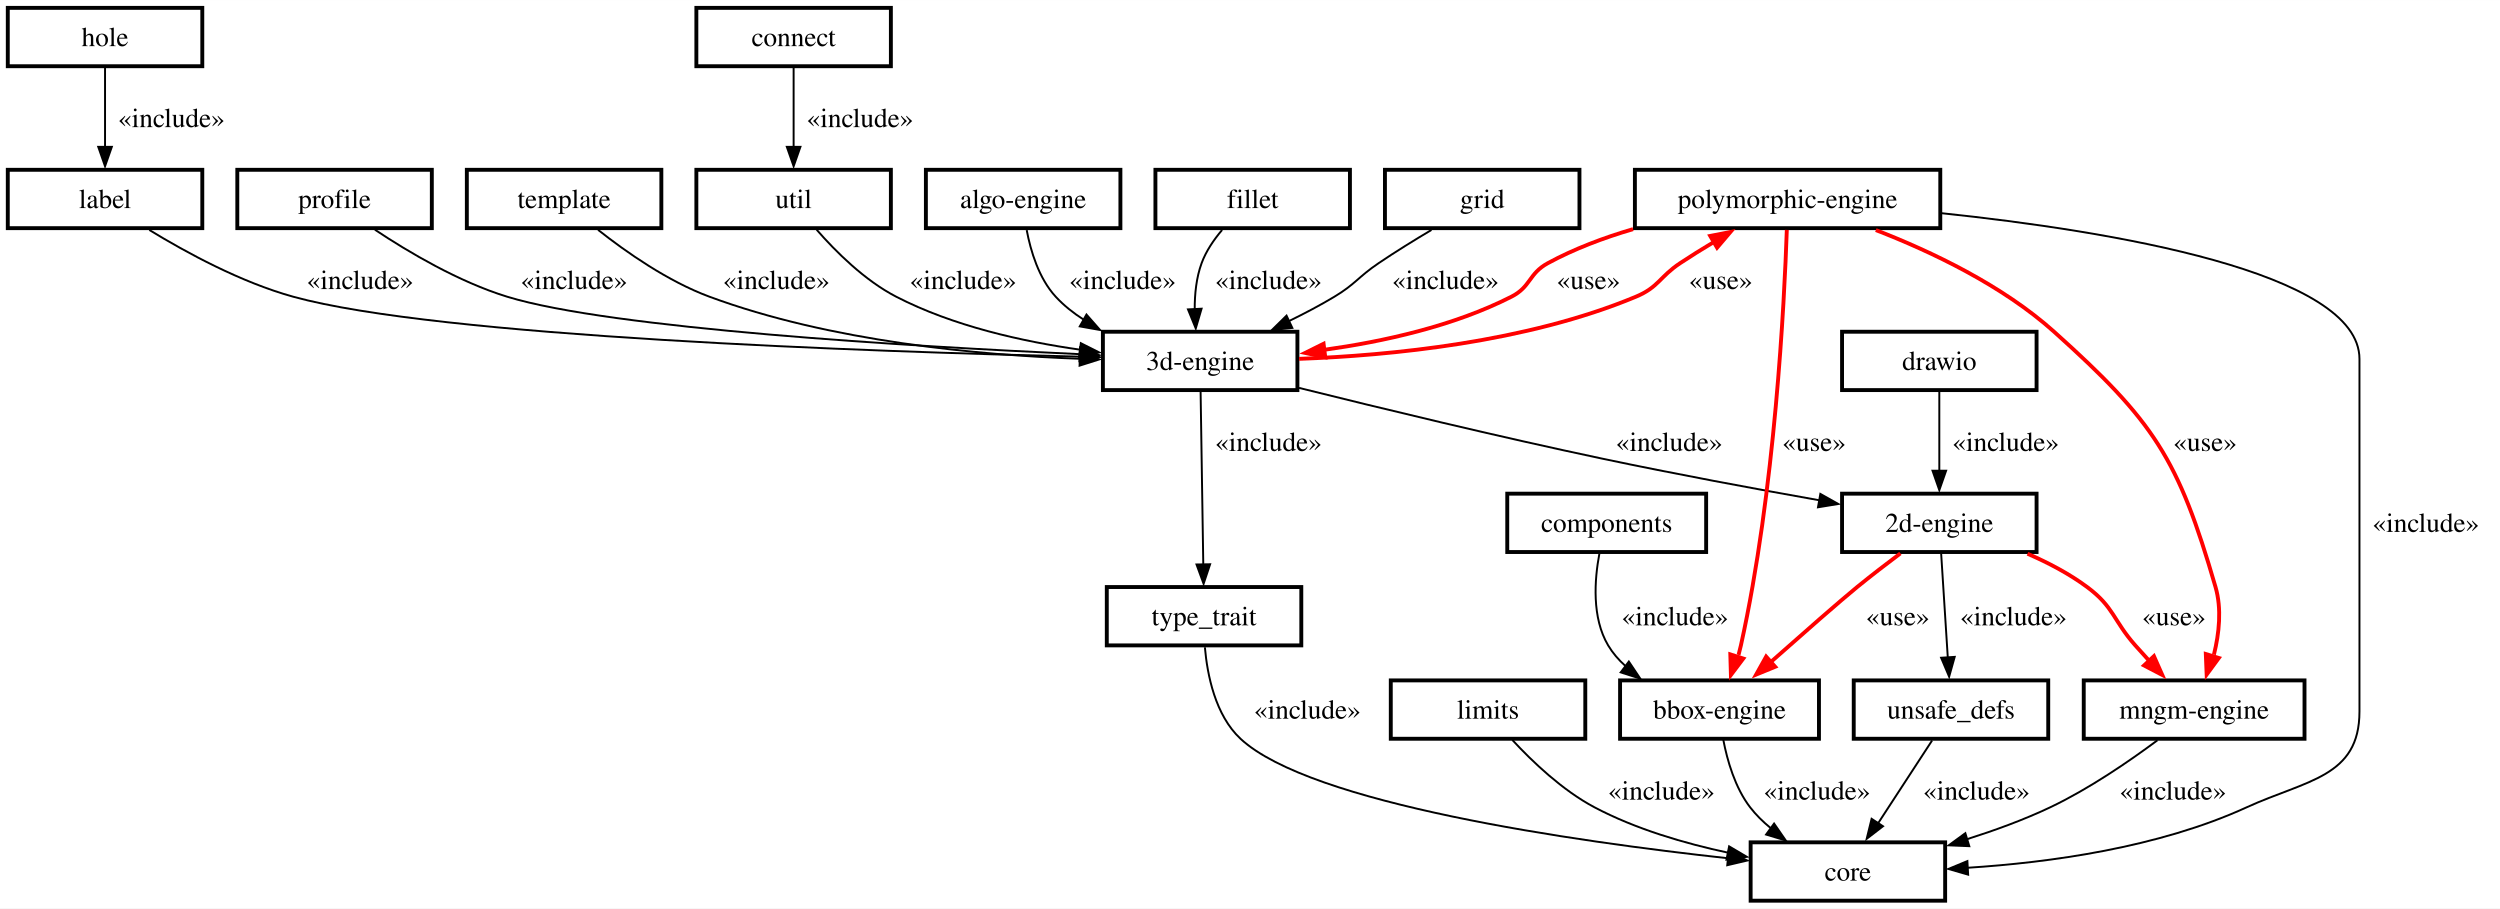
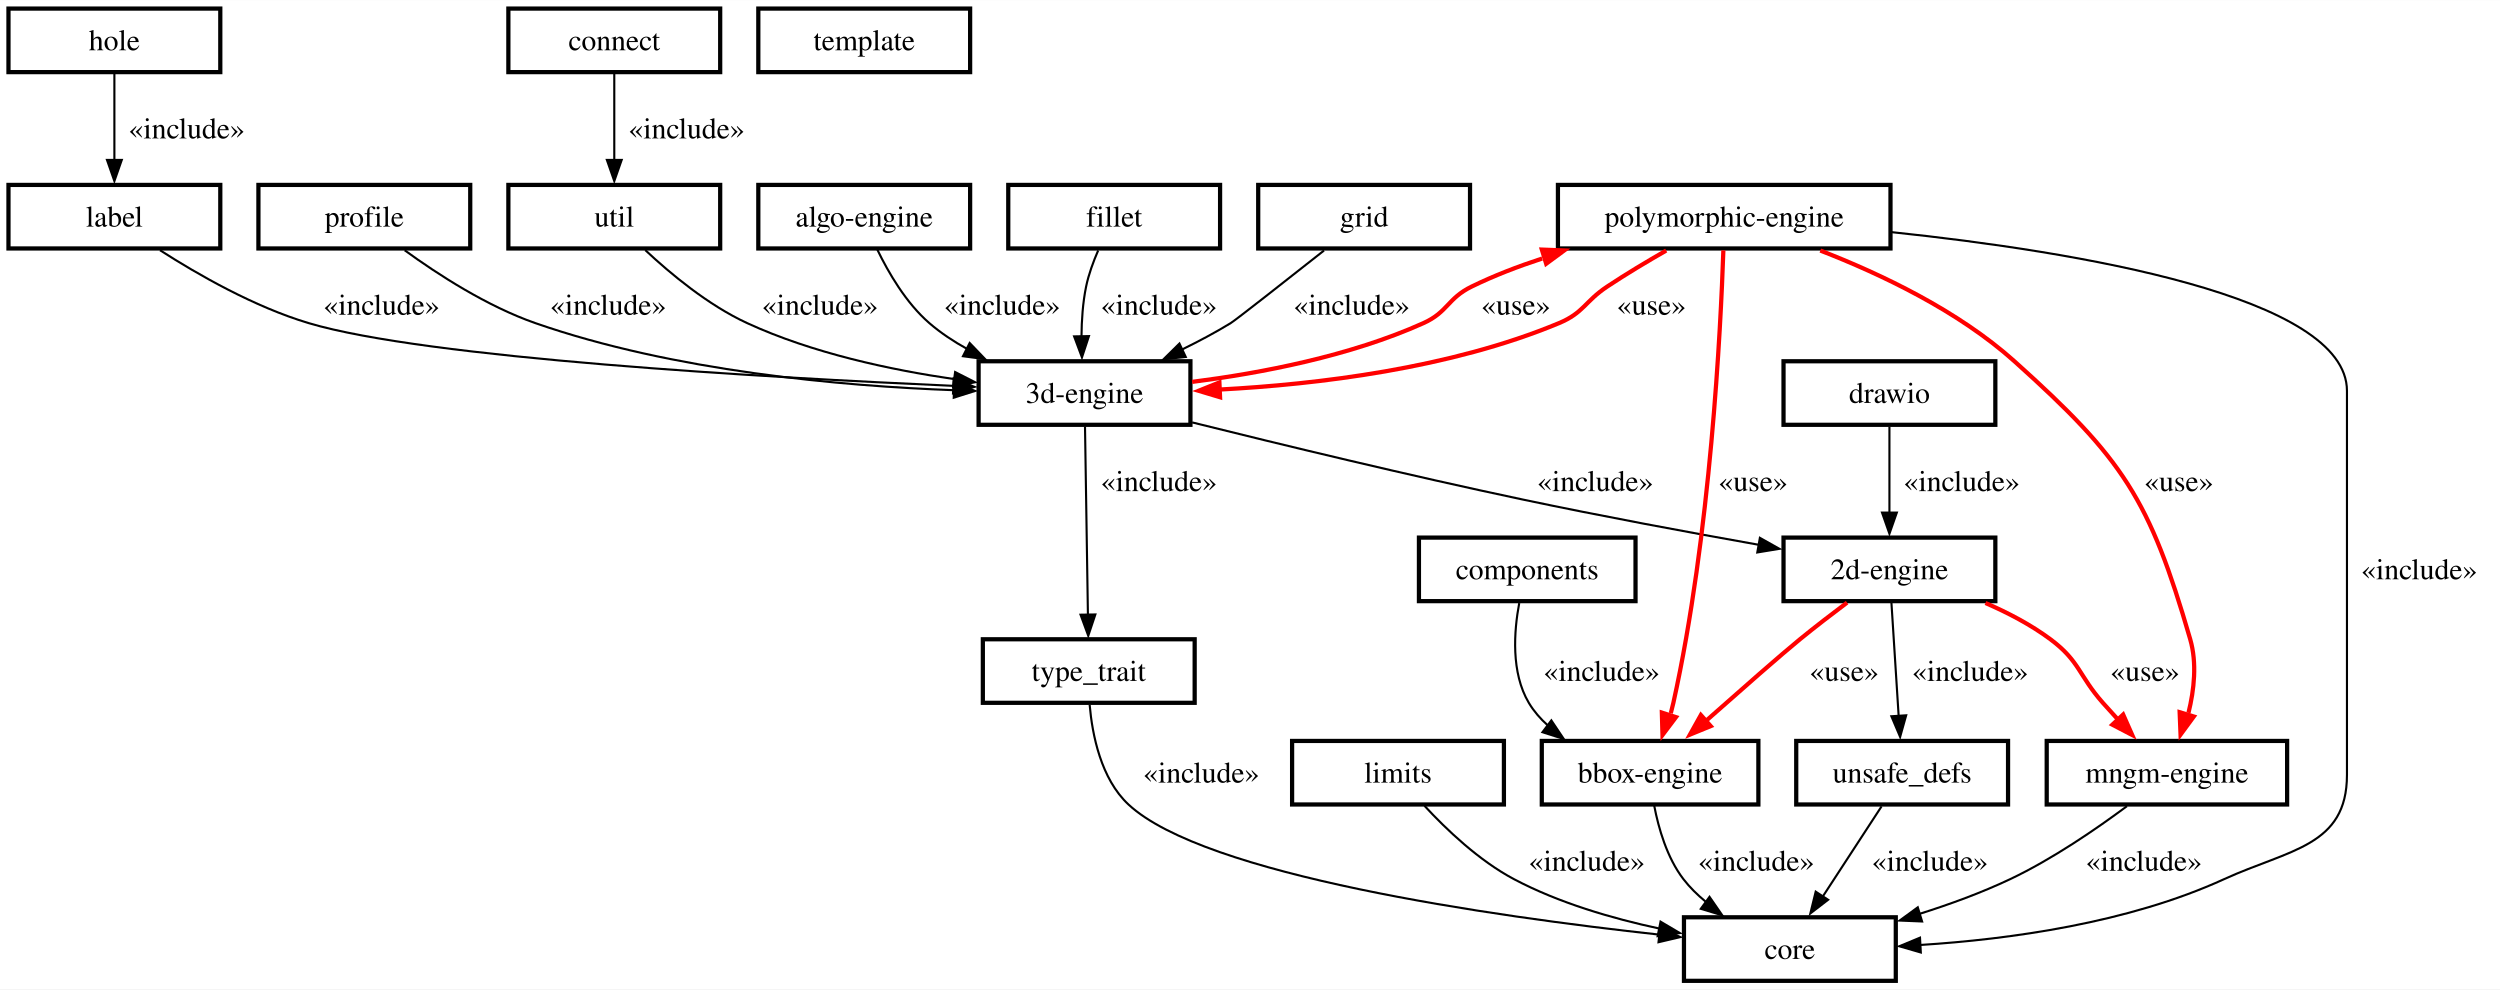
- <svg xmlns="http://www.w3.org/2000/svg" width="1285pt" height="467pt" viewBox="0.00 0.00 1285.25 467.00">
+ <svg xmlns="http://www.w3.org/2000/svg" width="1180pt" height="467pt" viewBox="0.00 0.00 1180.25 467.00">
  <g id="graph0" class="graph" transform="scale(1 1) rotate(0) translate(4 463)">
-     <polygon fill="white" stroke="none" points="-4,4 -4,-463 1281.25,-463 1281.25,4 -4,4" />
+     <polygon fill="white" stroke="none" points="-4,4 -4,-463 1176.25,-463 1176.25,4 -4,4" />
    <g id="node1" class="node">
-       <polygon fill="white" stroke="black" stroke-width="2" points="1043,-209.25 943,-209.25 943,-179.25 1043,-179.25 1043,-209.25" />
-       <text text-anchor="middle" x="993" y="-189.58" font-family="Times,serif" font-size="14.00">2d-engine</text>
+       <polygon fill="white" stroke="black" stroke-width="2" points="938,-209.25 838,-209.25 838,-179.25 938,-179.25 938,-209.25" />
+       <text text-anchor="middle" x="888" y="-189.58" font-family="Times,serif" font-size="14.00">2d-engine</text>
    </g>
    <g id="node4" class="node">
-       <polygon fill="white" stroke="black" stroke-width="2" points="931.13,-113.25 828.88,-113.25 828.88,-83.25 931.13,-83.25 931.13,-113.25" />
-       <text text-anchor="middle" x="880" y="-93.58" font-family="Times,serif" font-size="14.00">bbox-engine</text>
+       <polygon fill="white" stroke="black" stroke-width="2" points="826.13,-113.25 723.88,-113.25 723.88,-83.25 826.13,-83.25 826.13,-113.25" />
+       <text text-anchor="middle" x="775" y="-93.58" font-family="Times,serif" font-size="14.00">bbox-engine</text>
+     </g>
+     <g id="edge21" class="edge">
+       <path fill="none" stroke="red" stroke-width="2" d="M868,-178.56C860.89,-173.22 852.88,-167.06 845.75,-161.25 837.15,-154.24 817.77,-137.22 801.46,-122.78" />
+       <polygon fill="red" stroke="red" stroke-width="2" points="803.63,-120.26 793.82,-116.24 798.98,-125.49 803.63,-120.26" />
+       <text text-anchor="middle" x="866.63" y="-141.58" font-family="Times,serif" font-size="14.00">«use»</text>
+     </g>
+     <g id="node14" class="node">
+       <polygon fill="white" stroke="black" stroke-width="2" points="1075.75,-113.25 962.25,-113.25 962.25,-83.25 1075.75,-83.25 1075.75,-113.25" />
+       <text text-anchor="middle" x="1019" y="-93.58" font-family="Times,serif" font-size="14.00">mngm-engine</text>
+     </g>
+     <g id="edge20" class="edge">
+       <path fill="none" stroke="red" stroke-width="2" d="M933.34,-178.37C943.94,-173.78 954.81,-168.09 964,-161.25 977.87,-150.93 977.31,-144.2 988.75,-131.25 991.04,-128.65 993.47,-125.97 995.92,-123.32" />
+       <polygon fill="red" stroke="red" stroke-width="2" points="998.34,-125.72 1002.63,-116.03 993.24,-120.93 998.34,-125.72" />
+       <text text-anchor="middle" x="1008.63" y="-141.58" font-family="Times,serif" font-size="14.00">«use»</text>
+     </g>
+     <g id="node19" class="node">
+       <polygon fill="white" stroke="black" stroke-width="2" points="944,-113.25 844,-113.25 844,-83.25 944,-83.25 944,-113.25" />
+       <text text-anchor="middle" x="894" y="-93.58" font-family="Times,serif" font-size="14.00">unsafe_defs</text>
+     </g>
+     <g id="edge1" class="edge">
+       <path fill="none" stroke="black" d="M888.94,-178.56C889.86,-164.16 891.28,-141.91 892.38,-124.64" />
+       <polygon fill="black" stroke="black" points="895.91,-125.35 893.05,-115.14 888.92,-124.9 895.91,-125.35" />
+       <text text-anchor="middle" x="926.13" y="-141.58" font-family="Times,serif" font-size="14.00">«include»</text>
+     </g>
+     <g id="node2" class="node">
+       <polygon fill="white" stroke="black" stroke-width="2" points="558,-292.5 458,-292.5 458,-262.5 558,-262.5 558,-292.5" />
+       <text text-anchor="middle" x="508" y="-272.83" font-family="Times,serif" font-size="14.00">3d-engine</text>
+     </g>
+     <g id="edge2" class="edge">
+       <path fill="none" stroke="black" d="M558.82,-263.63C600.57,-253.24 661.32,-238.54 714.75,-227.25 751.74,-219.43 793.41,-211.7 826.61,-205.8" />
+       <polygon fill="black" stroke="black" points="826.84,-209.14 836.07,-203.95 825.62,-202.24 826.84,-209.14" />
+       <text text-anchor="middle" x="749.13" y="-231.2" font-family="Times,serif" font-size="14.00">«include»</text>
+     </g>
+     <g id="node15" class="node">
+       <polygon fill="white" stroke="black" stroke-width="2" points="888.5,-375.75 731.5,-375.75 731.5,-345.75 888.5,-345.75 888.5,-375.75" />
+       <text text-anchor="middle" x="810" y="-356.08" font-family="Times,serif" font-size="14.00">polymorphic-engine</text>
    </g>
    <g id="edge22" class="edge">
-       <path fill="none" stroke="red" stroke-width="2" d="M973,-178.56C965.89,-173.22 957.88,-167.06 950.75,-161.25 942.15,-154.24 922.77,-137.22 906.46,-122.78" />
-       <polygon fill="red" stroke="red" stroke-width="2" points="908.63,-120.26 898.82,-116.24 903.98,-125.49 908.63,-120.26" />
-       <text text-anchor="middle" x="971.63" y="-141.58" font-family="Times,serif" font-size="14.00">«use»</text>
-     </g>
-     <g id="node14" class="node">
-       <polygon fill="white" stroke="black" stroke-width="2" points="1180.75,-113.25 1067.25,-113.25 1067.25,-83.25 1180.75,-83.25 1180.75,-113.25" />
-       <text text-anchor="middle" x="1124" y="-93.58" font-family="Times,serif" font-size="14.00">mngm-engine</text>
-     </g>
-     <g id="edge21" class="edge">
-       <path fill="none" stroke="red" stroke-width="2" d="M1038.34,-178.37C1048.94,-173.78 1059.81,-168.09 1069,-161.25 1082.87,-150.93 1082.31,-144.2 1093.75,-131.25 1096.04,-128.65 1098.47,-125.97 1100.92,-123.32" />
-       <polygon fill="red" stroke="red" stroke-width="2" points="1103.34,-125.72 1107.63,-116.03 1098.24,-120.93 1103.34,-125.72" />
-       <text text-anchor="middle" x="1113.63" y="-141.58" font-family="Times,serif" font-size="14.00">«use»</text>
-     </g>
-     <g id="node19" class="node">
-       <polygon fill="white" stroke="black" stroke-width="2" points="1049,-113.25 949,-113.25 949,-83.25 1049,-83.25 1049,-113.25" />
-       <text text-anchor="middle" x="999" y="-93.58" font-family="Times,serif" font-size="14.00">unsafe_defs</text>
-     </g>
-     <g id="edge1" class="edge">
-       <path fill="none" stroke="black" d="M993.94,-178.56C994.86,-164.16 996.28,-141.91 997.38,-124.64" />
-       <polygon fill="black" stroke="black" points="1000.91,-125.35 998.05,-115.14 993.92,-124.9 1000.91,-125.35" />
-       <text text-anchor="middle" x="1031.13" y="-141.58" font-family="Times,serif" font-size="14.00">«include»</text>
-     </g>
-     <g id="node2" class="node">
-       <polygon fill="white" stroke="black" stroke-width="2" points="663,-292.5 563,-292.5 563,-262.5 663,-262.5 663,-292.5" />
-       <text text-anchor="middle" x="613" y="-272.83" font-family="Times,serif" font-size="14.00">3d-engine</text>
-     </g>
-     <g id="edge2" class="edge">
-       <path fill="none" stroke="black" d="M663.82,-263.63C705.57,-253.24 766.32,-238.54 819.75,-227.25 856.74,-219.43 898.41,-211.7 931.61,-205.8" />
-       <polygon fill="black" stroke="black" points="931.84,-209.14 941.07,-203.95 930.62,-202.24 931.84,-209.14" />
-       <text text-anchor="middle" x="854.13" y="-231.2" font-family="Times,serif" font-size="14.00">«include»</text>
-     </g>
-     <g id="node15" class="node">
-       <polygon fill="white" stroke="black" stroke-width="2" points="993.5,-375.75 836.5,-375.75 836.5,-345.75 993.5,-345.75 993.5,-375.75" />
-       <text text-anchor="middle" x="915" y="-356.08" font-family="Times,serif" font-size="14.00">polymorphic-engine</text>
-     </g>
-     <g id="edge23" class="edge">
-       <path fill="none" stroke="red" stroke-width="2" d="M663.85,-278.56C710.54,-280.27 780.81,-287.05 837,-310.5 848.71,-315.39 849.18,-320.72 859.75,-327.75 865.15,-331.34 870.97,-334.96 876.73,-338.41" />
-       <polygon fill="red" stroke="red" stroke-width="2" points="875.22,-341.75 885.62,-343.78 878.75,-335.71 875.22,-341.75" />
-       <text text-anchor="middle" x="880.63" y="-314.45" font-family="Times,serif" font-size="14.00">«use»</text>
+       <path fill="none" stroke="red" stroke-width="2" d="M558.8,-282.76C591.17,-286.88 633.39,-294.92 668,-310.5 679.57,-315.71 679.35,-322.17 690.75,-327.75 701.21,-332.87 712.61,-337.26 724.06,-341" />
+       <polygon fill="red" stroke="red" stroke-width="2" points="723.9,-345.22 734.48,-344.81 725.95,-338.53 723.9,-345.22" />
+       <text text-anchor="middle" x="711.63" y="-314.45" font-family="Times,serif" font-size="14.00">«use»</text>
    </g>
    <g id="node18" class="node">
-       <polygon fill="white" stroke="black" stroke-width="2" points="665,-161.25 565,-161.25 565,-131.25 665,-131.25 665,-161.25" />
-       <text text-anchor="middle" x="615" y="-141.58" font-family="Times,serif" font-size="14.00">type_trait</text>
+       <polygon fill="white" stroke="black" stroke-width="2" points="560,-161.25 460,-161.25 460,-131.25 560,-131.25 560,-161.25" />
+       <text text-anchor="middle" x="510" y="-141.58" font-family="Times,serif" font-size="14.00">type_trait</text>
    </g>
    <g id="edge3" class="edge">
-       <path fill="none" stroke="black" d="M613.23,-261.67C613.57,-239.96 614.2,-199.2 614.61,-172.65" />
-       <polygon fill="black" stroke="black" points="618.12,-172.96 614.77,-162.9 611.12,-172.85 618.12,-172.96" />
-       <text text-anchor="middle" x="648.13" y="-231.2" font-family="Times,serif" font-size="14.00">«include»</text>
+       <path fill="none" stroke="black" d="M508.23,-261.67C508.57,-239.96 509.2,-199.2 509.61,-172.65" />
+       <polygon fill="black" stroke="black" points="513.12,-172.96 509.77,-162.9 506.12,-172.85 513.12,-172.96" />
+       <text text-anchor="middle" x="543.13" y="-231.2" font-family="Times,serif" font-size="14.00">«include»</text>
    </g>
    <g id="node3" class="node">
+       <polygon fill="white" stroke="black" stroke-width="2" points="454,-375.75 354,-375.75 354,-345.75 454,-345.75 454,-375.75" />
+       <text text-anchor="middle" x="404" y="-356.08" font-family="Times,serif" font-size="14.00">algo-engine</text>
+     </g>
+     <g id="edge4" class="edge">
+       <path fill="none" stroke="black" d="M410.2,-345.17C415.41,-334.38 423.76,-319.99 434.75,-310.5 440.11,-305.87 446.25,-301.81 452.64,-298.28" />
+       <polygon fill="black" stroke="black" points="453.78,-301.13 461.12,-293.49 450.62,-294.88 453.78,-301.13" />
+       <text text-anchor="middle" x="469.13" y="-314.45" font-family="Times,serif" font-size="14.00">«include»</text>
+     </g>
+     <g id="node7" class="node">
+       <polygon fill="white" stroke="black" stroke-width="2" points="891,-30 791,-30 791,0 891,0 891,-30" />
+       <text text-anchor="middle" x="841" y="-10.33" font-family="Times,serif" font-size="14.00">core</text>
+     </g>
+     <g id="edge5" class="edge">
+       <path fill="none" stroke="black" d="M776.96,-82.66C778.97,-72.15 782.97,-58.1 790.75,-48 793.74,-44.12 797.35,-40.57 801.24,-37.38" />
+       <polygon fill="black" stroke="black" points="803.06,-39.66 809.09,-30.94 798.94,-34 803.06,-39.66" />
+       <text text-anchor="middle" x="825.13" y="-51.95" font-family="Times,serif" font-size="14.00">«include»</text>
+     </g>
+     <g id="node5" class="node">
+       <polygon fill="white" stroke="black" stroke-width="2" points="768.13,-209.25 665.88,-209.25 665.88,-179.25 768.13,-179.25 768.13,-209.25" />
+       <text text-anchor="middle" x="717" y="-189.58" font-family="Times,serif" font-size="14.00">components</text>
+     </g>
+     <g id="edge6" class="edge">
+       <path fill="none" stroke="black" d="M713.23,-178.35C710.73,-165.04 709.28,-145.5 717.75,-131.25 720.11,-127.29 723.15,-123.78 726.61,-120.68" />
+       <polygon fill="black" stroke="black" points="728.39,-122.96 734.28,-114.16 724.19,-117.37 728.39,-122.96" />
+       <text text-anchor="middle" x="752.13" y="-141.58" font-family="Times,serif" font-size="14.00">«include»</text>
+     </g>
+     <g id="node6" class="node">
+       <polygon fill="white" stroke="black" stroke-width="2" points="336,-459 236,-459 236,-429 336,-429 336,-459" />
+       <text text-anchor="middle" x="286" y="-439.33" font-family="Times,serif" font-size="14.00">connect</text>
+     </g>
+     <g id="node20" class="node">
+       <polygon fill="white" stroke="black" stroke-width="2" points="336,-375.75 236,-375.75 236,-345.75 336,-345.75 336,-375.75" />
+       <text text-anchor="middle" x="286" y="-356.08" font-family="Times,serif" font-size="14.00">util</text>
+     </g>
+     <g id="edge7" class="edge">
+       <path fill="none" stroke="black" d="M286,-428.1C286,-416.76 286,-400.88 286,-387.5" />
+       <polygon fill="black" stroke="black" points="289.5,-387.56 286,-377.56 282.5,-387.56 289.5,-387.56" />
+       <text text-anchor="middle" x="320.13" y="-397.7" font-family="Times,serif" font-size="14.00">«include»</text>
+     </g>
+     <g id="node8" class="node">
+       <polygon fill="white" stroke="black" stroke-width="2" points="938,-292.5 838,-292.5 838,-262.5 938,-262.5 938,-292.5" />
+       <text text-anchor="middle" x="888" y="-272.83" font-family="Times,serif" font-size="14.00">drawio</text>
+     </g>
+     <g id="edge8" class="edge">
+       <path fill="none" stroke="black" d="M888,-261.6C888,-250.26 888,-234.38 888,-221" />
+       <polygon fill="black" stroke="black" points="891.5,-221.06 888,-211.06 884.5,-221.06 891.5,-221.06" />
+       <text text-anchor="middle" x="922.13" y="-231.2" font-family="Times,serif" font-size="14.00">«include»</text>
+     </g>
+     <g id="node9" class="node">
      <polygon fill="white" stroke="black" stroke-width="2" points="572,-375.75 472,-375.75 472,-345.75 572,-345.75 572,-375.75" />
-       <text text-anchor="middle" x="522" y="-356.08" font-family="Times,serif" font-size="14.00">algo-engine</text>
-     </g>
-     <g id="edge4" class="edge">
-       <path fill="none" stroke="black" d="M523.83,-344.75C525.85,-334.04 530.05,-319.92 538.75,-310.5 542.96,-305.94 547.93,-302.01 553.27,-298.61" />
-       <polygon fill="black" stroke="black" points="554.55,-301.35 561.55,-293.39 551.11,-295.25 554.55,-301.35" />
-       <text text-anchor="middle" x="573.13" y="-314.45" font-family="Times,serif" font-size="14.00">«include»</text>
-     </g>
-     <g id="node7" class="node">
-       <polygon fill="white" stroke="black" stroke-width="2" points="996,-30 896,-30 896,0 996,0 996,-30" />
-       <text text-anchor="middle" x="946" y="-10.33" font-family="Times,serif" font-size="14.00">core</text>
-     </g>
-     <g id="edge5" class="edge">
-       <path fill="none" stroke="black" d="M881.96,-82.66C883.97,-72.15 887.97,-58.1 895.75,-48 898.74,-44.12 902.35,-40.57 906.24,-37.38" />
-       <polygon fill="black" stroke="black" points="908.06,-39.66 914.09,-30.94 903.94,-34 908.06,-39.66" />
-       <text text-anchor="middle" x="930.13" y="-51.95" font-family="Times,serif" font-size="14.00">«include»</text>
-     </g>
-     <g id="node5" class="node">
-       <polygon fill="white" stroke="black" stroke-width="2" points="873.13,-209.25 770.88,-209.25 770.88,-179.25 873.13,-179.25 873.13,-209.25" />
-       <text text-anchor="middle" x="822" y="-189.58" font-family="Times,serif" font-size="14.00">components</text>
-     </g>
-     <g id="edge6" class="edge">
-       <path fill="none" stroke="black" d="M818.23,-178.35C815.73,-165.04 814.28,-145.5 822.75,-131.25 825.11,-127.29 828.15,-123.78 831.61,-120.68" />
-       <polygon fill="black" stroke="black" points="833.39,-122.96 839.28,-114.16 829.19,-117.37 833.39,-122.96" />
-       <text text-anchor="middle" x="857.13" y="-141.58" font-family="Times,serif" font-size="14.00">«include»</text>
-     </g>
-     <g id="node6" class="node">
-       <polygon fill="white" stroke="black" stroke-width="2" points="454,-459 354,-459 354,-429 454,-429 454,-459" />
-       <text text-anchor="middle" x="404" y="-439.33" font-family="Times,serif" font-size="14.00">connect</text>
-     </g>
-     <g id="node20" class="node">
-       <polygon fill="white" stroke="black" stroke-width="2" points="454,-375.75 354,-375.75 354,-345.75 454,-345.75 454,-375.75" />
-       <text text-anchor="middle" x="404" y="-356.08" font-family="Times,serif" font-size="14.00">util</text>
-     </g>
-     <g id="edge7" class="edge">
-       <path fill="none" stroke="black" d="M404,-428.1C404,-416.76 404,-400.88 404,-387.5" />
-       <polygon fill="black" stroke="black" points="407.5,-387.56 404,-377.56 400.5,-387.56 407.5,-387.56" />
-       <text text-anchor="middle" x="438.13" y="-397.7" font-family="Times,serif" font-size="14.00">«include»</text>
-     </g>
-     <g id="node8" class="node">
-       <polygon fill="white" stroke="black" stroke-width="2" points="1043,-292.5 943,-292.5 943,-262.5 1043,-262.5 1043,-292.5" />
-       <text text-anchor="middle" x="993" y="-272.83" font-family="Times,serif" font-size="14.00">drawio</text>
-     </g>
-     <g id="edge8" class="edge">
-       <path fill="none" stroke="black" d="M993,-261.6C993,-250.26 993,-234.38 993,-221" />
-       <polygon fill="black" stroke="black" points="996.5,-221.06 993,-211.06 989.5,-221.06 996.5,-221.06" />
-       <text text-anchor="middle" x="1027.13" y="-231.2" font-family="Times,serif" font-size="14.00">«include»</text>
-     </g>
-     <g id="node9" class="node">
+       <text text-anchor="middle" x="522" y="-356.08" font-family="Times,serif" font-size="14.00">fillet</text>
+     </g>
+     <g id="edge9" class="edge">
+       <path fill="none" stroke="black" d="M514.45,-344.82C512.16,-339.56 509.94,-333.52 508.75,-327.75 507.19,-320.19 506.63,-311.83 506.57,-304.18" />
+       <polygon fill="black" stroke="black" points="510.09,-304.38 506.79,-294.31 503.09,-304.24 510.09,-304.38" />
+       <text text-anchor="middle" x="543.13" y="-314.45" font-family="Times,serif" font-size="14.00">«include»</text>
+     </g>
+     <g id="node10" class="node">
      <polygon fill="white" stroke="black" stroke-width="2" points="690,-375.75 590,-375.75 590,-345.75 690,-345.75 690,-375.75" />
-       <text text-anchor="middle" x="640" y="-356.08" font-family="Times,serif" font-size="14.00">fillet</text>
-     </g>
-     <g id="edge9" class="edge">
-       <path fill="none" stroke="black" d="M624.28,-344.82C620.05,-339.84 616.02,-333.96 613.75,-327.75 611.02,-320.31 610.17,-311.79 610.2,-303.96" />
-       <polygon fill="black" stroke="black" points="613.73,-304.35 610.74,-294.18 606.74,-303.99 613.73,-304.35" />
-       <text text-anchor="middle" x="648.13" y="-314.45" font-family="Times,serif" font-size="14.00">«include»</text>
-     </g>
-     <g id="node10" class="node">
-       <polygon fill="white" stroke="black" stroke-width="2" points="808,-375.75 708,-375.75 708,-345.75 808,-345.75 808,-375.75" />
-       <text text-anchor="middle" x="758" y="-356.08" font-family="Times,serif" font-size="14.00">grid</text>
+       <text text-anchor="middle" x="640" y="-356.08" font-family="Times,serif" font-size="14.00">grid</text>
    </g>
    <g id="edge10" class="edge">
-       <path fill="none" stroke="black" d="M731.92,-344.84C723.16,-339.63 713.41,-333.61 704.75,-327.75 694.24,-320.64 692.87,-317.04 682,-310.5 674.68,-306.1 666.65,-301.88 658.75,-298.03" />
-       <polygon fill="black" stroke="black" points="660.39,-294.46 649.85,-293.36 657.41,-300.79 660.39,-294.46" />
-       <text text-anchor="middle" x="739.13" y="-314.45" font-family="Times,serif" font-size="14.00">«include»</text>
+       <path fill="none" stroke="black" d="M621.07,-344.78C603.39,-330.82 579.37,-311.95 577,-310.5 569.79,-306.09 561.88,-301.89 554.06,-298.06" />
+       <polygon fill="black" stroke="black" points="555.8,-294.54 545.27,-293.43 552.81,-300.87 555.8,-294.54" />
+       <text text-anchor="middle" x="634.13" y="-314.45" font-family="Times,serif" font-size="14.00">«include»</text>
    </g>
    <g id="node11" class="node">
      <polygon fill="white" stroke="black" stroke-width="2" points="100,-459 0,-459 0,-429 100,-429 100,-459" />
      <text text-anchor="middle" x="50" y="-439.33" font-family="Times,serif" font-size="14.00">hole</text>
    </g>
    <g id="node12" class="node">
      <polygon fill="white" stroke="black" stroke-width="2" points="100,-375.75 0,-375.75 0,-345.75 100,-345.75 100,-375.75" />
      <text text-anchor="middle" x="50" y="-356.08" font-family="Times,serif" font-size="14.00">label</text>
    </g>
    <g id="edge11" class="edge">
      <path fill="none" stroke="black" d="M50,-428.1C50,-416.76 50,-400.88 50,-387.5" />
      <polygon fill="black" stroke="black" points="53.5,-387.56 50,-377.56 46.5,-387.56 53.5,-387.56" />
      <text text-anchor="middle" x="84.13" y="-397.7" font-family="Times,serif" font-size="14.00">«include»</text>
    </g>
    <g id="edge12" class="edge">
-       <path fill="none" stroke="black" d="M72.77,-344.82C91.73,-333.23 119.86,-317.93 146.75,-310.5 221.22,-289.91 442.96,-282.25 551.61,-279.67" />
-       <polygon fill="black" stroke="black" points="551.48,-283.15 561.39,-279.42 551.32,-276.15 551.48,-283.15" />
-       <text text-anchor="middle" x="181.13" y="-314.45" font-family="Times,serif" font-size="14.00">«include»</text>
+       <path fill="none" stroke="black" d="M71.52,-344.93C89.45,-333.41 116.11,-318.15 141.75,-310.5 197.09,-293.99 357.19,-284.83 446.3,-280.88" />
+       <polygon fill="black" stroke="black" points="446.22,-284.35 456.06,-280.41 445.92,-277.35 446.22,-284.35" />
+       <text text-anchor="middle" x="176.13" y="-314.45" font-family="Times,serif" font-size="14.00">«include»</text>
    </g>
    <g id="node13" class="node">
-       <polygon fill="white" stroke="black" stroke-width="2" points="811,-113.25 711,-113.25 711,-83.25 811,-83.25 811,-113.25" />
-       <text text-anchor="middle" x="761" y="-93.58" font-family="Times,serif" font-size="14.00">limits</text>
+       <polygon fill="white" stroke="black" stroke-width="2" points="706,-113.25 606,-113.25 606,-83.25 706,-83.25 706,-113.25" />
+       <text text-anchor="middle" x="656" y="-93.58" font-family="Times,serif" font-size="14.00">limits</text>
    </g>
    <g id="edge13" class="edge">
-       <path fill="none" stroke="black" d="M773.5,-82.62C783.76,-71.52 799.25,-56.73 815.75,-48 836.89,-36.81 862.04,-29.45 884.58,-24.64" />
-       <polygon fill="black" stroke="black" points="884.94,-27.94 894.06,-22.55 883.57,-21.08 884.94,-27.94" />
-       <text text-anchor="middle" x="850.13" y="-51.95" font-family="Times,serif" font-size="14.00">«include»</text>
+       <path fill="none" stroke="black" d="M668.5,-82.62C678.76,-71.52 694.25,-56.73 710.75,-48 731.89,-36.81 757.04,-29.45 779.58,-24.64" />
+       <polygon fill="black" stroke="black" points="779.94,-27.94 789.06,-22.55 778.57,-21.08 779.94,-27.94" />
+       <text text-anchor="middle" x="745.13" y="-51.95" font-family="Times,serif" font-size="14.00">«include»</text>
    </g>
    <g id="edge14" class="edge">
-       <path fill="none" stroke="black" d="M1105.13,-82.46C1090.69,-71.72 1069.94,-57.46 1050,-48 1036.54,-41.62 1021.5,-36.13 1007.14,-31.59" />
-       <polygon fill="black" stroke="black" points="1008.42,-28.02 997.83,-28.46 1006.38,-34.71 1008.42,-28.02" />
-       <text text-anchor="middle" x="1113.13" y="-51.95" font-family="Times,serif" font-size="14.00">«include»</text>
+       <path fill="none" stroke="black" d="M1000.13,-82.46C985.69,-71.72 964.94,-57.46 945,-48 931.54,-41.62 916.5,-36.13 902.14,-31.59" />
+       <polygon fill="black" stroke="black" points="903.42,-28.02 892.83,-28.46 901.38,-34.71 903.42,-28.02" />
+       <text text-anchor="middle" x="1008.13" y="-51.95" font-family="Times,serif" font-size="14.00">«include»</text>
+     </g>
+     <g id="edge23" class="edge">
+       <path fill="none" stroke="red" stroke-width="2" d="M782.62,-344.78C773.6,-339.62 763.61,-333.64 754.75,-327.75 744.18,-320.72 743.71,-315.39 732,-310.5 680.75,-289.11 617.79,-281.59 571.68,-279.14" />
+       <polygon fill="red" stroke="red" stroke-width="2" points="571.99,-275.51 561.85,-278.56 571.68,-282.51 571.99,-275.51" />
+       <text text-anchor="middle" x="775.63" y="-314.45" font-family="Times,serif" font-size="14.00">«use»</text>
    </g>
    <g id="edge24" class="edge">
-       <path fill="none" stroke="red" stroke-width="2" d="M835.55,-345.25C820.49,-340.82 805.24,-335.1 791.75,-327.75 781.81,-322.33 783.09,-315.63 773,-310.5 743.29,-295.38 707.08,-287.4 676.63,-283.19" />
-       <polygon fill="red" stroke="red" stroke-width="2" points="677.32,-279.38 666.96,-281.61 676.45,-286.32 677.32,-279.38" />
-       <text text-anchor="middle" x="812.63" y="-314.45" font-family="Times,serif" font-size="14.00">«use»</text>
+       <path fill="none" stroke="red" stroke-width="2" d="M809.6,-344.86C808.36,-308.15 803.55,-210.5 786,-131.25 785.64,-129.64 785.23,-127.99 784.78,-126.34" />
+       <polygon fill="red" stroke="red" stroke-width="2" points="787.23,-124.49 780.86,-116.03 780.56,-126.62 787.23,-124.49" />
+       <text text-anchor="middle" x="823.63" y="-231.2" font-family="Times,serif" font-size="14.00">«use»</text>
+     </g>
+     <g id="edge15" class="edge">
+       <path fill="none" stroke="black" d="M889.17,-353.44C976.25,-344.26 1104,-323.18 1104,-278.5 1104,-278.5 1104,-278.5 1104,-97.25 1104,-63.43 1076.75,-62.08 1046,-48 1000.75,-27.28 944.64,-19.6 902.56,-16.93" />
+       <polygon fill="black" stroke="black" points="902.82,-13.38 892.64,-16.32 902.43,-20.37 902.82,-13.38" />
+       <text text-anchor="middle" x="1138.13" y="-189.58" font-family="Times,serif" font-size="14.00">«include»</text>
    </g>
    <g id="edge25" class="edge">
-       <path fill="none" stroke="red" stroke-width="2" d="M914.6,-344.86C913.36,-308.15 908.55,-210.5 891,-131.25 890.64,-129.64 890.23,-127.99 889.78,-126.34" />
-       <polygon fill="red" stroke="red" stroke-width="2" points="892.23,-124.49 885.86,-116.03 885.56,-126.62 892.23,-124.49" />
-       <text text-anchor="middle" x="928.63" y="-231.2" font-family="Times,serif" font-size="14.00">«use»</text>
-     </g>
-     <g id="edge15" class="edge">
-       <path fill="none" stroke="black" d="M994.17,-353.44C1081.25,-344.26 1209,-323.18 1209,-278.5 1209,-278.5 1209,-278.5 1209,-97.25 1209,-63.43 1181.75,-62.08 1151,-48 1105.75,-27.28 1049.64,-19.6 1007.56,-16.93" />
-       <polygon fill="black" stroke="black" points="1007.82,-13.38 997.64,-16.32 1007.43,-20.37 1007.82,-13.38" />
-       <text text-anchor="middle" x="1243.13" y="-189.58" font-family="Times,serif" font-size="14.00">«include»</text>
-     </g>
-     <g id="edge26" class="edge">
-       <path fill="none" stroke="red" stroke-width="2" d="M960.37,-344.77C989.01,-333.66 1025.48,-316.31 1052,-292.5 1103.36,-246.39 1115.8,-227.54 1135,-161.25 1138.24,-150.05 1136.88,-137.43 1134.18,-126.5" />
-       <polygon fill="red" stroke="red" stroke-width="2" points="1136.7,-124.78 1130.44,-116.24 1130.01,-126.82 1136.7,-124.78" />
-       <text text-anchor="middle" x="1129.63" y="-231.2" font-family="Times,serif" font-size="14.00">«use»</text>
+       <path fill="none" stroke="red" stroke-width="2" d="M855.37,-344.77C884.01,-333.66 920.48,-316.31 947,-292.5 998.36,-246.39 1010.8,-227.54 1030,-161.25 1033.24,-150.05 1031.88,-137.43 1029.18,-126.5" />
+       <polygon fill="red" stroke="red" stroke-width="2" points="1031.7,-124.78 1025.44,-116.24 1025.01,-126.82 1031.7,-124.78" />
+       <text text-anchor="middle" x="1024.63" y="-231.2" font-family="Times,serif" font-size="14.00">«use»</text>
    </g>
    <g id="node16" class="node">
      <polygon fill="white" stroke="black" stroke-width="2" points="218,-375.75 118,-375.75 118,-345.75 218,-345.75 218,-375.75" />
      <text text-anchor="middle" x="168" y="-356.08" font-family="Times,serif" font-size="14.00">profile</text>
    </g>
    <g id="edge16" class="edge">
-       <path fill="none" stroke="black" d="M188.75,-344.94C206.05,-333.42 231.82,-318.16 256.75,-310.5 310.12,-294.1 464.27,-284.95 551.3,-280.96" />
-       <polygon fill="black" stroke="black" points="551.25,-284.42 561.08,-280.47 550.94,-277.43 551.25,-284.42" />
-       <text text-anchor="middle" x="291.13" y="-314.45" font-family="Times,serif" font-size="14.00">«include»</text>
+       <path fill="none" stroke="black" d="M187.05,-344.89C202.71,-333.5 225.96,-318.44 248.75,-310.5 313.86,-287.82 393.06,-280.79 446.66,-278.82" />
+       <polygon fill="black" stroke="black" points="446.48,-282.3 456.36,-278.49 446.26,-275.3 446.48,-282.3" />
+       <text text-anchor="middle" x="283.13" y="-314.45" font-family="Times,serif" font-size="14.00">«include»</text>
    </g>
    <g id="node17" class="node">
-       <polygon fill="white" stroke="black" stroke-width="2" points="336,-375.75 236,-375.75 236,-345.75 336,-345.75 336,-375.75" />
-       <text text-anchor="middle" x="286" y="-356.08" font-family="Times,serif" font-size="14.00">template</text>
+       <polygon fill="white" stroke="black" stroke-width="2" points="454,-459 354,-459 354,-429 454,-429 454,-459" />
+       <text text-anchor="middle" x="404" y="-439.33" font-family="Times,serif" font-size="14.00">template</text>
    </g>
    <g id="edge17" class="edge">
-       <path fill="none" stroke="black" d="M303.46,-344.88C317.86,-333.49 339.32,-318.43 360.75,-310.5 422.98,-287.47 499.09,-280.46 551.34,-278.59" />
-       <polygon fill="black" stroke="black" points="551.22,-282.06 561.11,-278.26 551.01,-275.06 551.22,-282.06" />
-       <text text-anchor="middle" x="395.13" y="-314.45" font-family="Times,serif" font-size="14.00">«include»</text>
+       <path fill="none" stroke="black" d="M510.43,-130.27C511.66,-116.14 515.75,-95.36 528.75,-83.25 564.57,-49.87 699.52,-30.54 779.82,-21.76" />
+       <polygon fill="black" stroke="black" points="779.72,-25.19 789.29,-20.65 778.98,-18.23 779.72,-25.19" />
+       <text text-anchor="middle" x="563.13" y="-93.58" font-family="Times,serif" font-size="14.00">«include»</text>
    </g>
    <g id="edge18" class="edge">
-       <path fill="none" stroke="black" d="M615.43,-130.27C616.66,-116.14 620.75,-95.36 633.75,-83.25 669.57,-49.87 804.52,-30.54 884.82,-21.76" />
-       <polygon fill="black" stroke="black" points="884.72,-25.19 894.29,-20.65 883.98,-18.23 884.72,-25.19" />
-       <text text-anchor="middle" x="668.13" y="-93.58" font-family="Times,serif" font-size="14.00">«include»</text>
+       <path fill="none" stroke="black" d="M884.28,-82.35C876.51,-70.44 865.47,-53.51 856.49,-39.74" />
+       <polygon fill="black" stroke="black" points="859.05,-38.27 850.66,-31.81 853.19,-42.1 859.05,-38.27" />
+       <text text-anchor="middle" x="907.13" y="-51.95" font-family="Times,serif" font-size="14.00">«include»</text>
    </g>
    <g id="edge19" class="edge">
-       <path fill="none" stroke="black" d="M989.28,-82.35C981.51,-70.44 970.47,-53.51 961.49,-39.74" />
-       <polygon fill="black" stroke="black" points="964.05,-38.27 955.66,-31.81 958.19,-42.1 964.05,-38.27" />
-       <text text-anchor="middle" x="1012.13" y="-51.95" font-family="Times,serif" font-size="14.00">«include»</text>
-     </g>
-     <g id="edge20" class="edge">
-       <path fill="none" stroke="black" d="M415.85,-344.93C425.62,-333.73 440.5,-318.89 456.75,-310.5 485.89,-295.45 521.52,-287.48 551.39,-283.26" />
-       <polygon fill="black" stroke="black" points="551.65,-286.62 561.11,-281.86 550.75,-279.68 551.65,-286.62" />
-       <text text-anchor="middle" x="491.13" y="-314.45" font-family="Times,serif" font-size="14.00">«include»</text>
+       <path fill="none" stroke="black" d="M300.63,-344.97C312.56,-333.79 330.39,-318.96 348.75,-310.5 379.45,-296.35 416.31,-288.44 446.84,-284.02" />
+       <polygon fill="black" stroke="black" points="446.91,-287.41 456.35,-282.6 445.97,-280.47 446.91,-287.41" />
+       <text text-anchor="middle" x="383.13" y="-314.45" font-family="Times,serif" font-size="14.00">«include»</text>
    </g>
  </g>
</svg>
